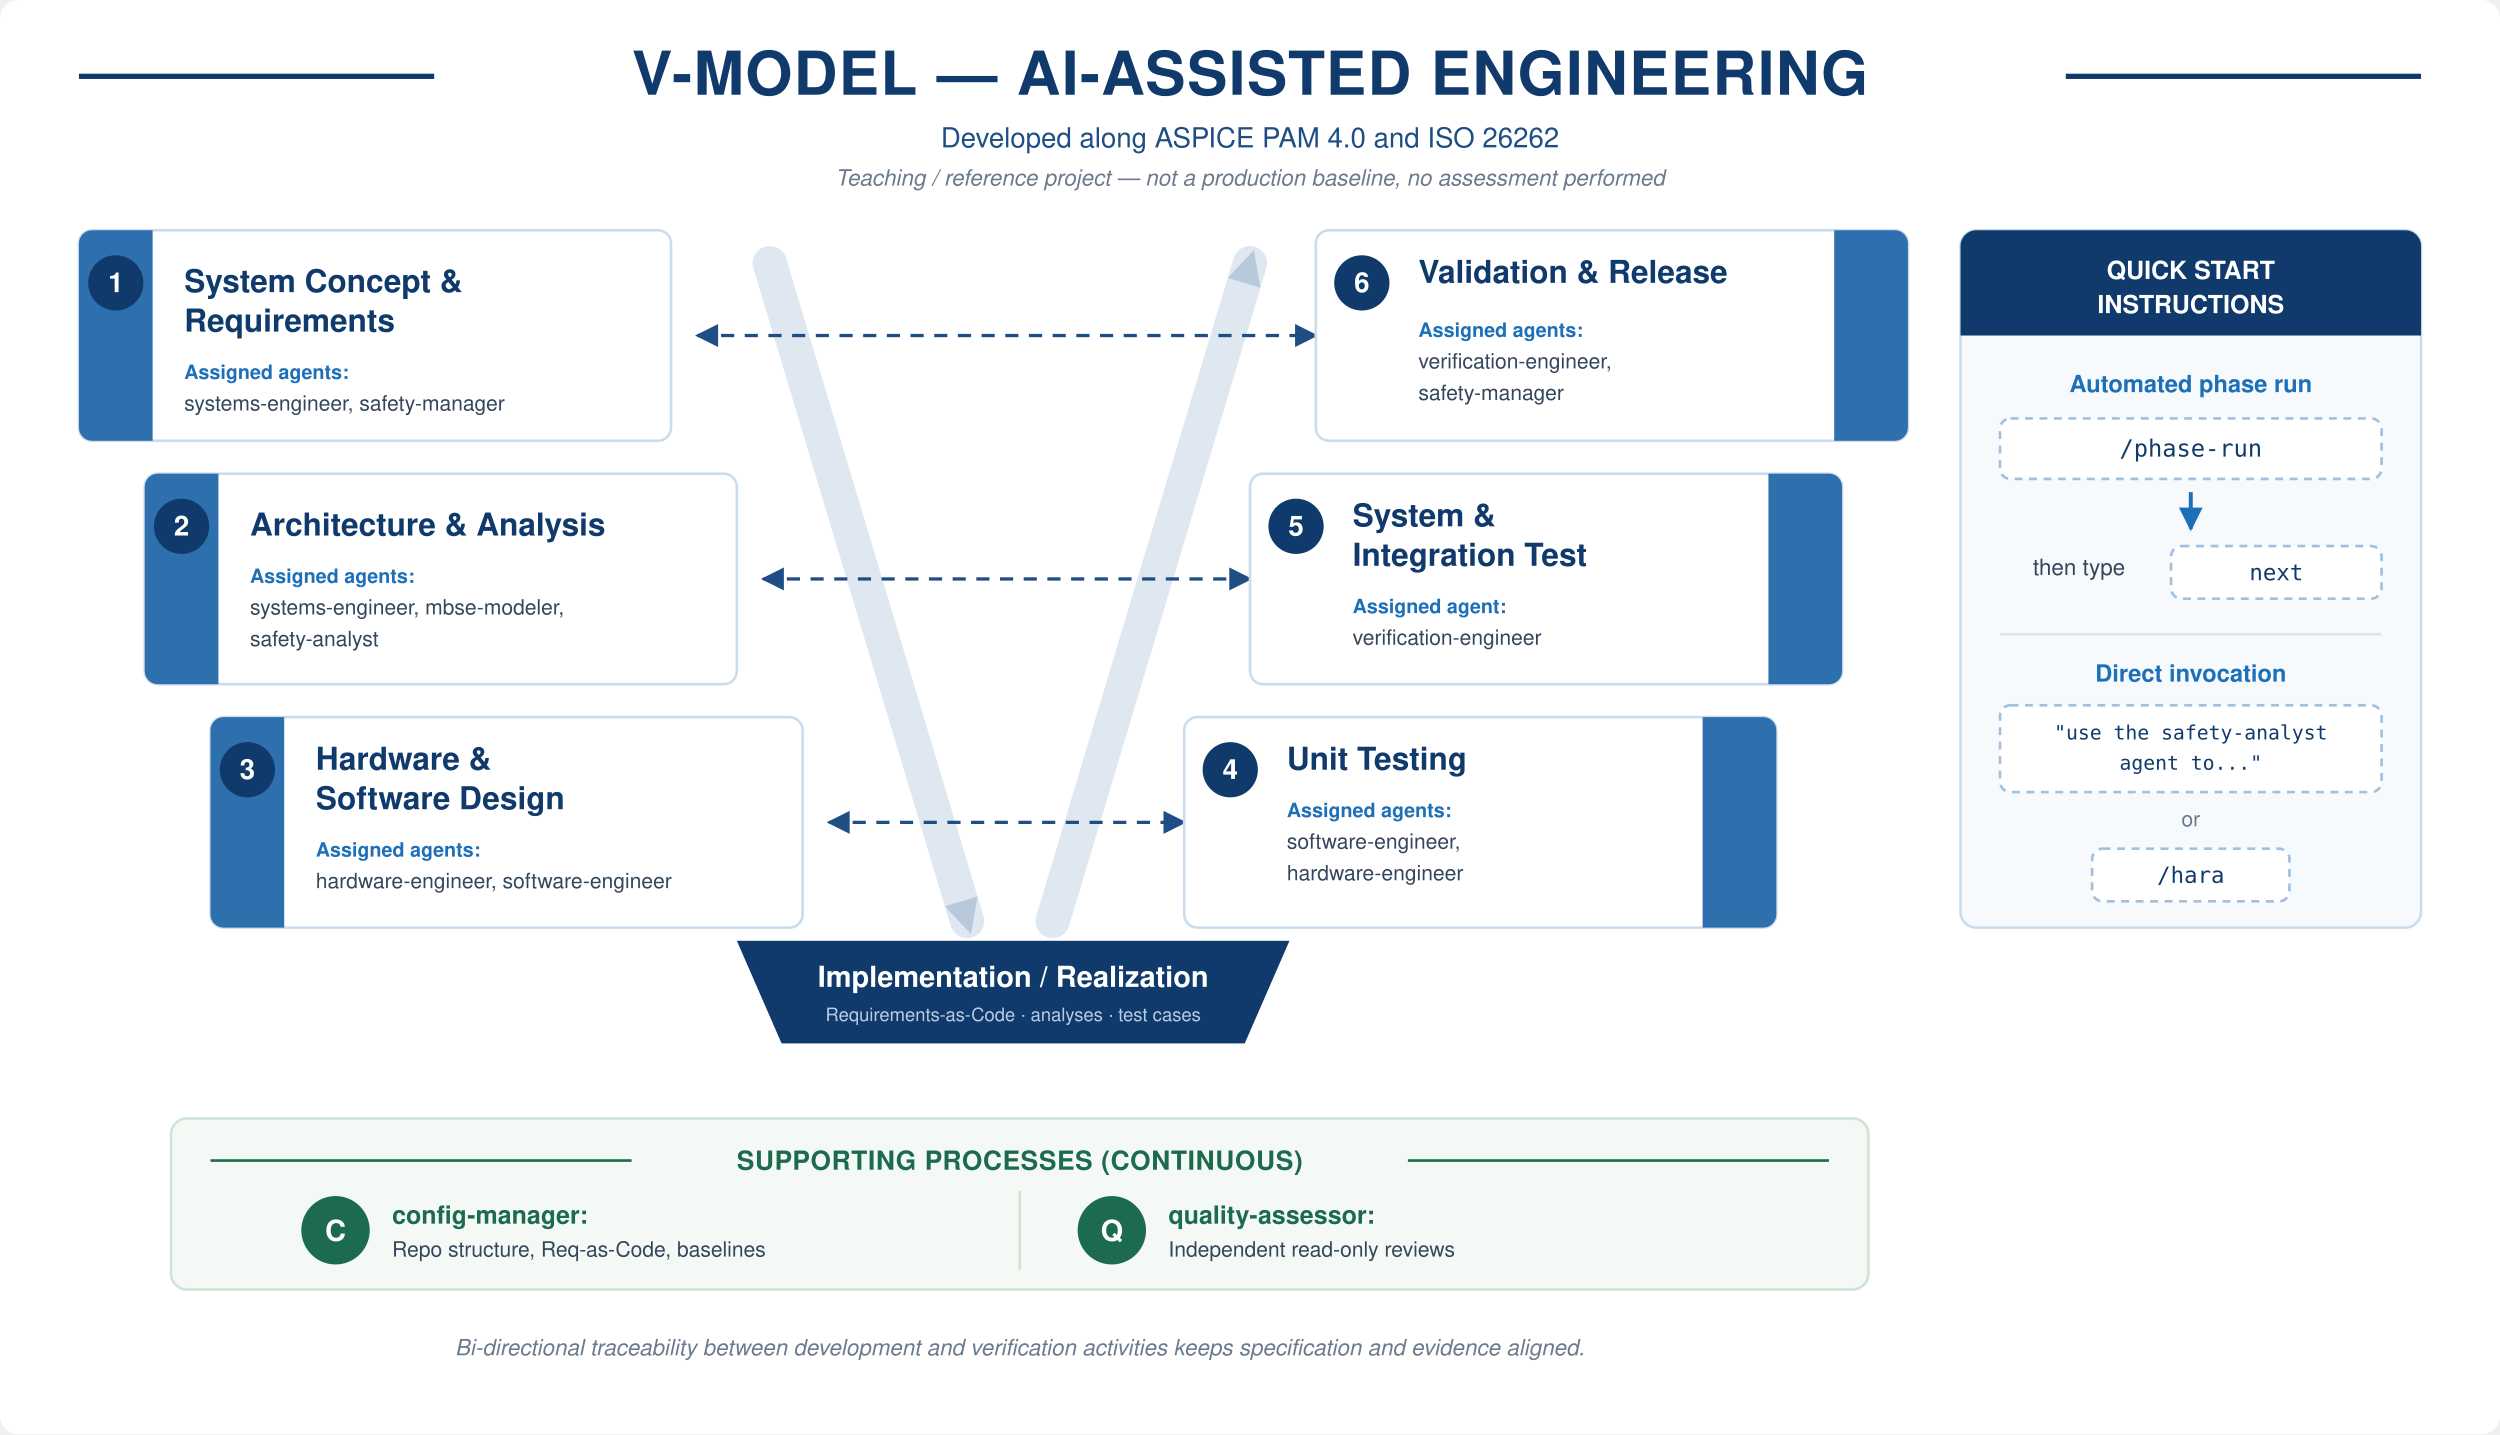
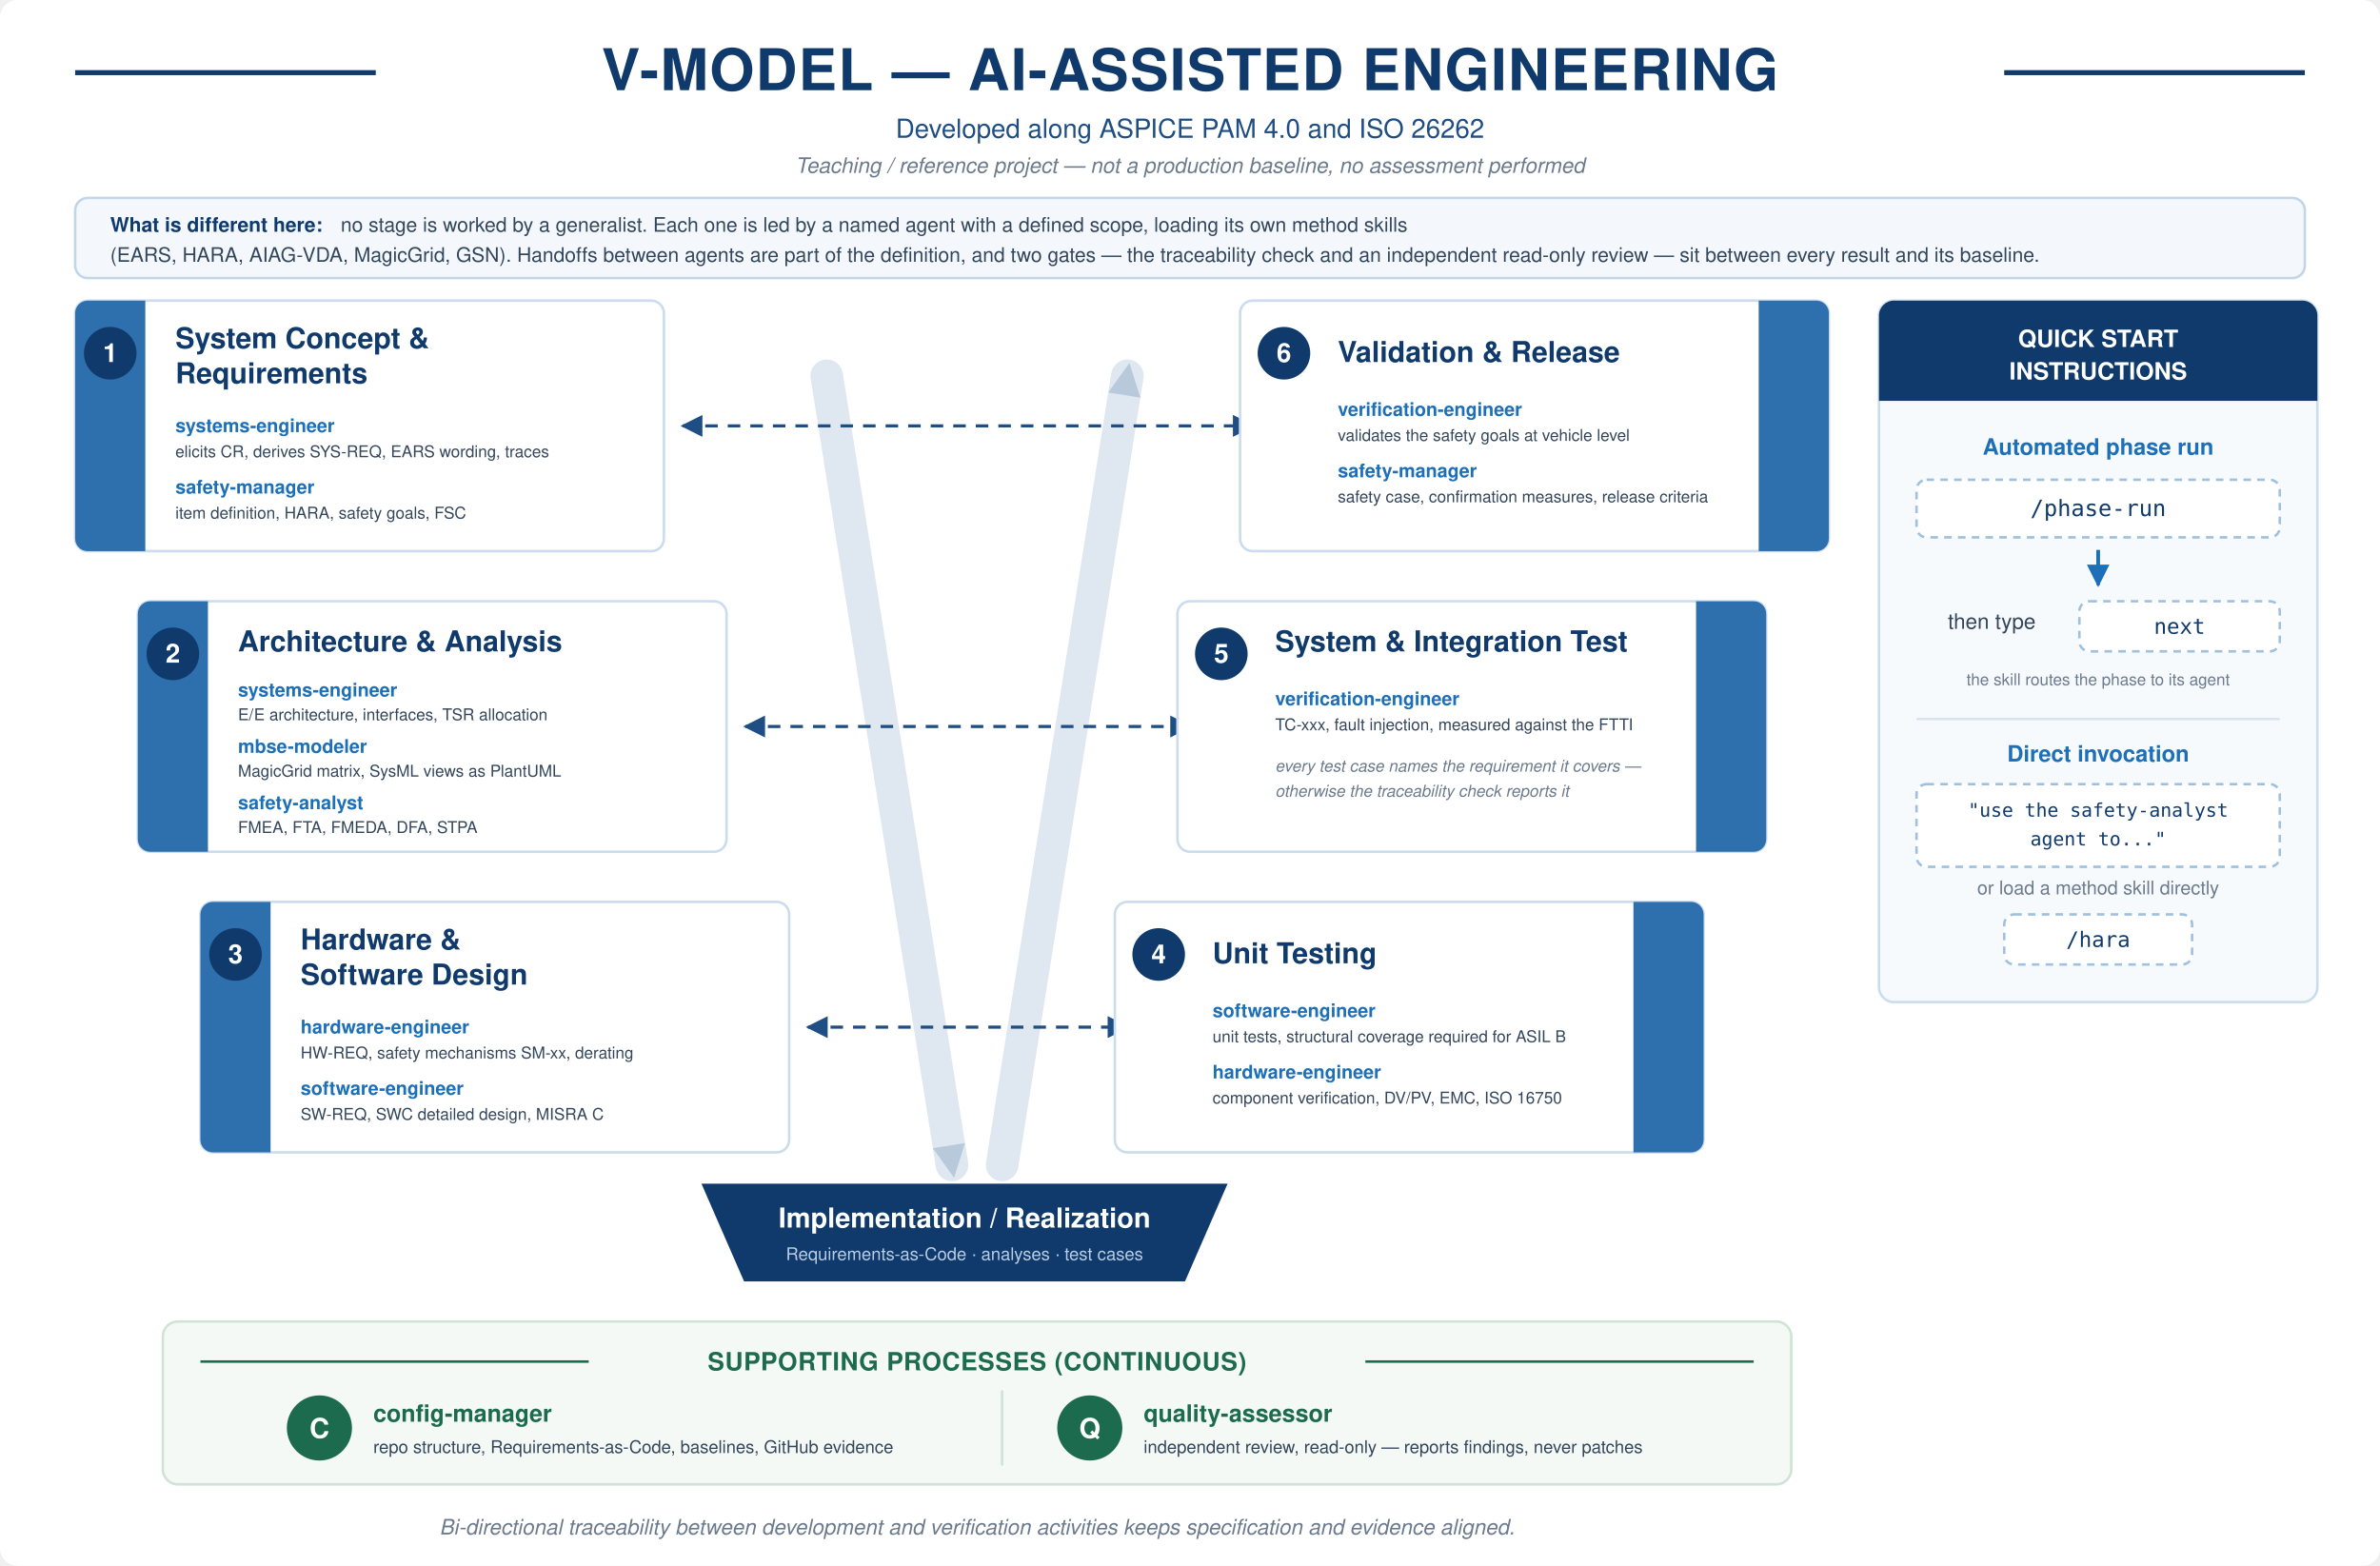
- <svg xmlns="http://www.w3.org/2000/svg" viewBox="0 0 1900 1090" width="1900" height="1090" font-family="Helvetica Neue, Helvetica, Arial, sans-serif">
+ <svg xmlns="http://www.w3.org/2000/svg" viewBox="0 0 1900 1250" width="1900" height="1250" font-family="Helvetica Neue, Helvetica, Arial, sans-serif">
  <defs>
    <marker id="arrow" viewBox="0 0 10 10" refX="9" refY="5" markerWidth="7" markerHeight="7" orient="auto-start-reverse">
      <path d="M 0 0 L 10 5 L 0 10 z" fill="#1F4E85" />
    </marker>
    <marker id="arrowThick" viewBox="0 0 10 10" refX="6" refY="5" markerWidth="26" markerHeight="26" markerUnits="userSpaceOnUse" orient="auto-start-reverse">
      <path d="M 0 0 L 10 5 L 0 10 z" fill="#B9C9DC" />
    </marker>
    <marker id="arrowDown" viewBox="0 0 10 10" refX="9" refY="5" markerWidth="6" markerHeight="6" orient="auto">
      <path d="M 0 0 L 10 5 L 0 10 z" fill="#1D6FB8" />
    </marker>
  </defs>
-   <rect x="0" y="0" width="1900" height="1090" rx="14" fill="#FFFFFF" />
-   <line x1="60" y1="58" x2="330" y2="58" stroke="#0F3A6B" stroke-width="4" />
-   <line x1="1570" y1="58" x2="1840" y2="58" stroke="#0F3A6B" stroke-width="4" />
+   <rect x="0" y="0" width="1900" height="1250" rx="14" fill="#FFFFFF" />
+   <line x1="60" y1="58" x2="300" y2="58" stroke="#0F3A6B" stroke-width="4" />
+   <line x1="1600" y1="58" x2="1840" y2="58" stroke="#0F3A6B" stroke-width="4" />
  <text x="950" y="72" text-anchor="middle" font-size="46" font-weight="700" fill="#0F3A6B" letter-spacing="1">V-MODEL — AI-ASSISTED ENGINEERING</text>
-   <text x="950" y="112" text-anchor="middle" font-size="21" fill="#1F4E85">Developed along ASPICE PAM 4.0 and ISO 26262</text>
-   <text x="950" y="141" text-anchor="middle" font-size="17" fill="#6B7A8D" font-style="italic">Teaching / reference project — not a production baseline, no assessment performed</text>
-   <path d="M 585 200 L 735 700" stroke="#DFE7F0" stroke-width="26" stroke-linecap="round" fill="none" marker-end="url(#arrowThick)" />
-   <path d="M 800 700 L 950 200" stroke="#DFE7F0" stroke-width="26" stroke-linecap="round" fill="none" marker-end="url(#arrowThick)" />
-   <line x1="530" y1="255" x2="1000" y2="255" stroke="#1F4E85" stroke-width="2.5" stroke-dasharray="10 8" marker-start="url(#arrow)" marker-end="url(#arrow)" />
-   <line x1="580" y1="440" x2="950" y2="440" stroke="#1F4E85" stroke-width="2.5" stroke-dasharray="10 8" marker-start="url(#arrow)" marker-end="url(#arrow)" />
-   <line x1="630" y1="625" x2="900" y2="625" stroke="#1F4E85" stroke-width="2.5" stroke-dasharray="10 8" marker-start="url(#arrow)" marker-end="url(#arrow)" />
+   <text x="950" y="110" text-anchor="middle" font-size="21" fill="#1F4E85">Developed along ASPICE PAM 4.0 and ISO 26262</text>
+   <text x="950" y="138" text-anchor="middle" font-size="17" fill="#6B7A8D" font-style="italic">Teaching / reference project — not a production baseline, no assessment performed</text>
+   <rect x="60" y="158" width="1780" height="64" rx="10" fill="#F4F8FC" stroke="#C3D6E8" stroke-width="2" />
+   <text x="88" y="185" font-size="16" font-weight="700" fill="#0F3A6B">What is different here:</text>
+   <text x="272" y="185" font-size="16" fill="#33465C">no stage is worked by a generalist. Each one is led by a named agent with a defined scope, loading its own method skills</text>
+   <text x="88" y="209" font-size="16" fill="#33465C">(EARS, HARA, AIAG-VDA, MagicGrid, GSN). Handoffs between agents are part of the definition, and two gates — the traceability check and an independent read-only review — sit between every result and its baseline.</text>
+   <path d="M 660 300 L 760 930" stroke="#DFE7F0" stroke-width="26" stroke-linecap="round" fill="none" marker-end="url(#arrowThick)" />
+   <path d="M 800 930 L 900 300" stroke="#DFE7F0" stroke-width="26" stroke-linecap="round" fill="none" marker-end="url(#arrowThick)" />
+   <line x1="545" y1="340" x2="1000" y2="340" stroke="#1F4E85" stroke-width="2.5" stroke-dasharray="10 8" marker-start="url(#arrow)" marker-end="url(#arrow)" />
+   <line x1="595" y1="580" x2="950" y2="580" stroke="#1F4E85" stroke-width="2.5" stroke-dasharray="10 8" marker-start="url(#arrow)" marker-end="url(#arrow)" />
+   <line x1="645" y1="820" x2="900" y2="820" stroke="#1F4E85" stroke-width="2.5" stroke-dasharray="10 8" marker-start="url(#arrow)" marker-end="url(#arrow)" />
  <g>
-     <rect x="60" y="175" width="450" height="160" rx="10" fill="#FFFFFF" stroke="#CBDCEE" stroke-width="2" />
-     <path d="M 60 185 a10 10 0 0 1 10 -10 h 46 v 160 h -46 a10 10 0 0 1 -10 -10 z" fill="#2E6FAE" />
-     <circle cx="88" cy="215" r="21" fill="#0F3A6B" />
-     <text x="88" y="222" text-anchor="middle" font-size="21" font-weight="700" fill="#FFFFFF">1</text>
-     <text x="140" y="222" font-size="24" font-weight="700" fill="#0F3A6B">System Concept &amp;</text>
-     <text x="140" y="252" font-size="24" font-weight="700" fill="#0F3A6B">Requirements</text>
-     <text x="140" y="288" font-size="15" font-weight="700" fill="#1D6FB8">Assigned agents:</text>
-     <text x="140" y="312" font-size="16" fill="#33465C">systems-engineer, safety-manager</text>
+     <rect x="60" y="240" width="470" height="200" rx="10" fill="#FFFFFF" stroke="#CBDCEE" stroke-width="2" />
+     <path d="M 60 250 a10 10 0 0 1 10 -10 h 46 v 200 h -46 a10 10 0 0 1 -10 -10 z" fill="#2E6FAE" />
+     <circle cx="88" cy="282" r="21" fill="#0F3A6B" />
+     <text x="88" y="289" text-anchor="middle" font-size="21" font-weight="700" fill="#FFFFFF">1</text>
+     <text x="140" y="278" font-size="23" font-weight="700" fill="#0F3A6B">System Concept &amp;</text>
+     <text x="140" y="306" font-size="23" font-weight="700" fill="#0F3A6B">Requirements</text>
+     <text x="140" y="345" font-size="15" font-weight="700" fill="#1D6FB8">systems-engineer</text>
+     <text x="140" y="365" font-size="13" fill="#33465C">elicits CR, derives SYS-REQ, EARS wording, traces</text>
+     <text x="140" y="394" font-size="15" font-weight="700" fill="#1D6FB8">safety-manager</text>
+     <text x="140" y="414" font-size="13" fill="#33465C">item definition, HARA, safety goals, FSC</text>
  </g>
  <g>
-     <rect x="110" y="360" width="450" height="160" rx="10" fill="#FFFFFF" stroke="#CBDCEE" stroke-width="2" />
-     <path d="M 110 370 a10 10 0 0 1 10 -10 h 46 v 160 h -46 a10 10 0 0 1 -10 -10 z" fill="#2E6FAE" />
-     <circle cx="138" cy="400" r="21" fill="#0F3A6B" />
-     <text x="138" y="407" text-anchor="middle" font-size="21" font-weight="700" fill="#FFFFFF">2</text>
-     <text x="190" y="407" font-size="24" font-weight="700" fill="#0F3A6B">Architecture &amp; Analysis</text>
-     <text x="190" y="443" font-size="15" font-weight="700" fill="#1D6FB8">Assigned agents:</text>
-     <text x="190" y="467" font-size="16" fill="#33465C">systems-engineer, mbse-modeler,</text>
-     <text x="190" y="491" font-size="16" fill="#33465C">safety-analyst</text>
+     <rect x="110" y="480" width="470" height="200" rx="10" fill="#FFFFFF" stroke="#CBDCEE" stroke-width="2" />
+     <path d="M 110 490 a10 10 0 0 1 10 -10 h 46 v 200 h -46 a10 10 0 0 1 -10 -10 z" fill="#2E6FAE" />
+     <circle cx="138" cy="522" r="21" fill="#0F3A6B" />
+     <text x="138" y="529" text-anchor="middle" font-size="21" font-weight="700" fill="#FFFFFF">2</text>
+     <text x="190" y="520" font-size="23" font-weight="700" fill="#0F3A6B">Architecture &amp; Analysis</text>
+     <text x="190" y="556" font-size="15" font-weight="700" fill="#1D6FB8">systems-engineer</text>
+     <text x="190" y="575" font-size="13" fill="#33465C">E/E architecture, interfaces, TSR allocation</text>
+     <text x="190" y="601" font-size="15" font-weight="700" fill="#1D6FB8">mbse-modeler</text>
+     <text x="190" y="620" font-size="13" fill="#33465C">MagicGrid matrix, SysML views as PlantUML</text>
+     <text x="190" y="646" font-size="15" font-weight="700" fill="#1D6FB8">safety-analyst</text>
+     <text x="190" y="665" font-size="13" fill="#33465C">FMEA, FTA, FMEDA, DFA, STPA</text>
  </g>
  <g>
-     <rect x="160" y="545" width="450" height="160" rx="10" fill="#FFFFFF" stroke="#CBDCEE" stroke-width="2" />
-     <path d="M 160 555 a10 10 0 0 1 10 -10 h 46 v 160 h -46 a10 10 0 0 1 -10 -10 z" fill="#2E6FAE" />
-     <circle cx="188" cy="585" r="21" fill="#0F3A6B" />
-     <text x="188" y="592" text-anchor="middle" font-size="21" font-weight="700" fill="#FFFFFF">3</text>
-     <text x="240" y="585" font-size="24" font-weight="700" fill="#0F3A6B">Hardware &amp;</text>
-     <text x="240" y="615" font-size="24" font-weight="700" fill="#0F3A6B">Software Design</text>
-     <text x="240" y="651" font-size="15" font-weight="700" fill="#1D6FB8">Assigned agents:</text>
-     <text x="240" y="675" font-size="16" fill="#33465C">hardware-engineer, software-engineer</text>
+     <rect x="160" y="720" width="470" height="200" rx="10" fill="#FFFFFF" stroke="#CBDCEE" stroke-width="2" />
+     <path d="M 160 730 a10 10 0 0 1 10 -10 h 46 v 200 h -46 a10 10 0 0 1 -10 -10 z" fill="#2E6FAE" />
+     <circle cx="188" cy="762" r="21" fill="#0F3A6B" />
+     <text x="188" y="769" text-anchor="middle" font-size="21" font-weight="700" fill="#FFFFFF">3</text>
+     <text x="240" y="758" font-size="23" font-weight="700" fill="#0F3A6B">Hardware &amp;</text>
+     <text x="240" y="786" font-size="23" font-weight="700" fill="#0F3A6B">Software Design</text>
+     <text x="240" y="825" font-size="15" font-weight="700" fill="#1D6FB8">hardware-engineer</text>
+     <text x="240" y="845" font-size="13" fill="#33465C">HW-REQ, safety mechanisms SM-xx, derating</text>
+     <text x="240" y="874" font-size="15" font-weight="700" fill="#1D6FB8">software-engineer</text>
+     <text x="240" y="894" font-size="13" fill="#33465C">SW-REQ, SWC detailed design, MISRA C</text>
  </g>
  <g>
-     <rect x="1000" y="175" width="450" height="160" rx="10" fill="#FFFFFF" stroke="#CBDCEE" stroke-width="2" />
-     <path d="M 1394 175 h 46 a10 10 0 0 1 10 10 v 140 a10 10 0 0 1 -10 10 h -46 z" fill="#2E6FAE" />
-     <circle cx="1035" cy="215" r="21" fill="#0F3A6B" />
-     <text x="1035" y="222" text-anchor="middle" font-size="21" font-weight="700" fill="#FFFFFF">6</text>
-     <text x="1078" y="215" font-size="24" font-weight="700" fill="#0F3A6B">Validation &amp; Release</text>
-     <text x="1078" y="256" font-size="15" font-weight="700" fill="#1D6FB8">Assigned agents:</text>
-     <text x="1078" y="280" font-size="16" fill="#33465C">verification-engineer,</text>
-     <text x="1078" y="304" font-size="16" fill="#33465C">safety-manager</text>
+     <rect x="990" y="240" width="470" height="200" rx="10" fill="#FFFFFF" stroke="#CBDCEE" stroke-width="2" />
+     <path d="M 1404 240 h 46 a10 10 0 0 1 10 10 v 180 a10 10 0 0 1 -10 10 h -46 z" fill="#2E6FAE" />
+     <circle cx="1025" cy="282" r="21" fill="#0F3A6B" />
+     <text x="1025" y="289" text-anchor="middle" font-size="21" font-weight="700" fill="#FFFFFF">6</text>
+     <text x="1068" y="289" font-size="23" font-weight="700" fill="#0F3A6B">Validation &amp; Release</text>
+     <text x="1068" y="332" font-size="15" font-weight="700" fill="#1D6FB8">verification-engineer</text>
+     <text x="1068" y="352" font-size="13" fill="#33465C">validates the safety goals at vehicle level</text>
+     <text x="1068" y="381" font-size="15" font-weight="700" fill="#1D6FB8">safety-manager</text>
+     <text x="1068" y="401" font-size="13" fill="#33465C">safety case, confirmation measures, release criteria</text>
  </g>
  <g>
-     <rect x="950" y="360" width="450" height="160" rx="10" fill="#FFFFFF" stroke="#CBDCEE" stroke-width="2" />
-     <path d="M 1344 360 h 46 a10 10 0 0 1 10 10 v 140 a10 10 0 0 1 -10 10 h -46 z" fill="#2E6FAE" />
-     <circle cx="985" cy="400" r="21" fill="#0F3A6B" />
-     <text x="985" y="407" text-anchor="middle" font-size="21" font-weight="700" fill="#FFFFFF">5</text>
-     <text x="1028" y="400" font-size="24" font-weight="700" fill="#0F3A6B">System &amp;</text>
-     <text x="1028" y="430" font-size="24" font-weight="700" fill="#0F3A6B">Integration Test</text>
-     <text x="1028" y="466" font-size="15" font-weight="700" fill="#1D6FB8">Assigned agent:</text>
-     <text x="1028" y="490" font-size="16" fill="#33465C">verification-engineer</text>
+     <rect x="940" y="480" width="470" height="200" rx="10" fill="#FFFFFF" stroke="#CBDCEE" stroke-width="2" />
+     <path d="M 1354 480 h 46 a10 10 0 0 1 10 10 v 180 a10 10 0 0 1 -10 10 h -46 z" fill="#2E6FAE" />
+     <circle cx="975" cy="522" r="21" fill="#0F3A6B" />
+     <text x="975" y="529" text-anchor="middle" font-size="21" font-weight="700" fill="#FFFFFF">5</text>
+     <text x="1018" y="520" font-size="23" font-weight="700" fill="#0F3A6B">System &amp; Integration Test</text>
+     <text x="1018" y="563" font-size="15" font-weight="700" fill="#1D6FB8">verification-engineer</text>
+     <text x="1018" y="583" font-size="13" fill="#33465C">TC-xxx, fault injection, measured against the FTTI</text>
+     <text x="1018" y="616" font-size="13" fill="#6B7A8D" font-style="italic">every test case names the requirement it covers —</text>
+     <text x="1018" y="636" font-size="13" fill="#6B7A8D" font-style="italic">otherwise the traceability check reports it</text>
  </g>
  <g>
-     <rect x="900" y="545" width="450" height="160" rx="10" fill="#FFFFFF" stroke="#CBDCEE" stroke-width="2" />
-     <path d="M 1294 545 h 46 a10 10 0 0 1 10 10 v 140 a10 10 0 0 1 -10 10 h -46 z" fill="#2E6FAE" />
-     <circle cx="935" cy="585" r="21" fill="#0F3A6B" />
-     <text x="935" y="592" text-anchor="middle" font-size="21" font-weight="700" fill="#FFFFFF">4</text>
-     <text x="978" y="585" font-size="24" font-weight="700" fill="#0F3A6B">Unit Testing</text>
-     <text x="978" y="621" font-size="15" font-weight="700" fill="#1D6FB8">Assigned agents:</text>
-     <text x="978" y="645" font-size="16" fill="#33465C">software-engineer,</text>
-     <text x="978" y="669" font-size="16" fill="#33465C">hardware-engineer</text>
+     <rect x="890" y="720" width="470" height="200" rx="10" fill="#FFFFFF" stroke="#CBDCEE" stroke-width="2" />
+     <path d="M 1304 720 h 46 a10 10 0 0 1 10 10 v 180 a10 10 0 0 1 -10 10 h -46 z" fill="#2E6FAE" />
+     <circle cx="925" cy="762" r="21" fill="#0F3A6B" />
+     <text x="925" y="769" text-anchor="middle" font-size="21" font-weight="700" fill="#FFFFFF">4</text>
+     <text x="968" y="769" font-size="23" font-weight="700" fill="#0F3A6B">Unit Testing</text>
+     <text x="968" y="812" font-size="15" font-weight="700" fill="#1D6FB8">software-engineer</text>
+     <text x="968" y="832" font-size="13" fill="#33465C">unit tests, structural coverage required for ASIL B</text>
+     <text x="968" y="861" font-size="15" font-weight="700" fill="#1D6FB8">hardware-engineer</text>
+     <text x="968" y="881" font-size="13" fill="#33465C">component verification, DV/PV, EMC, ISO 16750</text>
  </g>
-   <path d="M 560 715 h 420 l -34 78 h -352 z" fill="#0F3A6B" />
-   <text x="770" y="750" text-anchor="middle" font-size="22" font-weight="700" fill="#FFFFFF">Implementation / Realization</text>
-   <text x="770" y="776" text-anchor="middle" font-size="14" fill="#B9CCE4">Requirements-as-Code · analyses · test cases</text>
-   <rect x="1490" y="175" width="350" height="530" rx="12" fill="#F7FAFD" stroke="#CBDCEE" stroke-width="2" />
-   <path d="M 1490 187 a12 12 0 0 1 12 -12 h 326 a12 12 0 0 1 12 12 v 68 h -350 z" fill="#0F3A6B" />
-   <text x="1665" y="212" text-anchor="middle" font-size="19" font-weight="700" fill="#FFFFFF">QUICK START</text>
-   <text x="1665" y="238" text-anchor="middle" font-size="19" font-weight="700" fill="#FFFFFF">INSTRUCTIONS</text>
-   <text x="1665" y="298" text-anchor="middle" font-size="18" font-weight="700" fill="#1D6FB8">Automated phase run</text>
-   <rect x="1520" y="318" width="290" height="46" rx="8" fill="#FFFFFF" stroke="#9FC0DE" stroke-width="2" stroke-dasharray="6 5" />
-   <text x="1665" y="347" text-anchor="middle" font-size="18" font-family="Menlo, Consolas, monospace" fill="#0F3A6B">/phase-run</text>
-   <line x1="1665" y1="374" x2="1665" y2="402" stroke="#1D6FB8" stroke-width="3" marker-end="url(#arrowDown)" />
-   <text x="1545" y="437" font-size="17" fill="#33465C">then type</text>
-   <rect x="1650" y="415" width="160" height="40" rx="8" fill="#FFFFFF" stroke="#9FC0DE" stroke-width="2" stroke-dasharray="6 5" />
-   <text x="1730" y="441" text-anchor="middle" font-size="17" font-family="Menlo, Consolas, monospace" fill="#0F3A6B">next</text>
-   <line x1="1520" y1="482" x2="1810" y2="482" stroke="#D8E3EF" stroke-width="2" />
-   <text x="1665" y="518" text-anchor="middle" font-size="18" font-weight="700" fill="#1D6FB8">Direct invocation</text>
-   <rect x="1520" y="536" width="290" height="66" rx="8" fill="#FFFFFF" stroke="#9FC0DE" stroke-width="2" stroke-dasharray="6 5" />
-   <text x="1665" y="562" text-anchor="middle" font-size="15" font-family="Menlo, Consolas, monospace" fill="#0F3A6B">"use the safety-analyst</text>
-   <text x="1665" y="585" text-anchor="middle" font-size="15" font-family="Menlo, Consolas, monospace" fill="#0F3A6B">agent to..."</text>
-   <text x="1665" y="628" text-anchor="middle" font-size="16" fill="#6B7A8D">or</text>
-   <rect x="1590" y="645" width="150" height="40" rx="8" fill="#FFFFFF" stroke="#9FC0DE" stroke-width="2" stroke-dasharray="6 5" />
-   <text x="1665" y="671" text-anchor="middle" font-size="17" font-family="Menlo, Consolas, monospace" fill="#0F3A6B">/hara</text>
-   <rect x="130" y="850" width="1290" height="130" rx="12" fill="#F4F9F5" stroke="#CFE3D6" stroke-width="2" />
-   <line x1="160" y1="882" x2="480" y2="882" stroke="#1D6B4E" stroke-width="2" />
-   <line x1="1070" y1="882" x2="1390" y2="882" stroke="#1D6B4E" stroke-width="2" />
-   <text x="775" y="889" text-anchor="middle" font-size="20" font-weight="700" fill="#1D6B4E" letter-spacing="0.5">SUPPORTING PROCESSES (CONTINUOUS)</text>
-   <circle cx="255" cy="935" r="26" fill="#1D6B4E" />
-   <text x="255" y="943" text-anchor="middle" font-size="22" font-weight="700" fill="#FFFFFF">C</text>
-   <text x="298" y="930" font-size="19" font-weight="700" fill="#1D6B4E">config-manager:</text>
-   <text x="298" y="955" font-size="16" fill="#33465C">Repo structure, Req-as-Code, baselines</text>
-   <line x1="775" y1="905" x2="775" y2="965" stroke="#CFE3D6" stroke-width="2" />
-   <circle cx="845" cy="935" r="26" fill="#1D6B4E" />
-   <text x="845" y="943" text-anchor="middle" font-size="22" font-weight="700" fill="#FFFFFF">Q</text>
-   <text x="888" y="930" font-size="19" font-weight="700" fill="#1D6B4E">quality-assessor:</text>
-   <text x="888" y="955" font-size="16" fill="#33465C">Independent read-only reviews</text>
-   <text x="775" y="1030" text-anchor="middle" font-size="17" font-style="italic" fill="#6B7A8D">Bi-directional traceability between development and verification activities keeps specification and evidence aligned.</text>
+   <path d="M 560 945 h 420 l -34 78 h -352 z" fill="#0F3A6B" />
+   <text x="770" y="980" text-anchor="middle" font-size="22" font-weight="700" fill="#FFFFFF">Implementation / Realization</text>
+   <text x="770" y="1006" text-anchor="middle" font-size="14" fill="#B9CCE4">Requirements-as-Code · analyses · test cases</text>
+   <rect x="1500" y="240" width="350" height="560" rx="12" fill="#F7FAFD" stroke="#CBDCEE" stroke-width="2" />
+   <path d="M 1500 252 a12 12 0 0 1 12 -12 h 326 a12 12 0 0 1 12 12 v 68 h -350 z" fill="#0F3A6B" />
+   <text x="1675" y="277" text-anchor="middle" font-size="19" font-weight="700" fill="#FFFFFF">QUICK START</text>
+   <text x="1675" y="303" text-anchor="middle" font-size="19" font-weight="700" fill="#FFFFFF">INSTRUCTIONS</text>
+   <text x="1675" y="363" text-anchor="middle" font-size="18" font-weight="700" fill="#1D6FB8">Automated phase run</text>
+   <rect x="1530" y="383" width="290" height="46" rx="8" fill="#FFFFFF" stroke="#9FC0DE" stroke-width="2" stroke-dasharray="6 5" />
+   <text x="1675" y="412" text-anchor="middle" font-size="18" font-family="Menlo, Consolas, monospace" fill="#0F3A6B">/phase-run</text>
+   <line x1="1675" y1="439" x2="1675" y2="467" stroke="#1D6FB8" stroke-width="3" marker-end="url(#arrowDown)" />
+   <text x="1555" y="502" font-size="17" fill="#33465C">then type</text>
+   <rect x="1660" y="480" width="160" height="40" rx="8" fill="#FFFFFF" stroke="#9FC0DE" stroke-width="2" stroke-dasharray="6 5" />
+   <text x="1740" y="506" text-anchor="middle" font-size="17" font-family="Menlo, Consolas, monospace" fill="#0F3A6B">next</text>
+   <text x="1675" y="547" text-anchor="middle" font-size="13" fill="#6B7A8D">the skill routes the phase to its agent</text>
+   <line x1="1530" y1="574" x2="1820" y2="574" stroke="#D8E3EF" stroke-width="2" />
+   <text x="1675" y="608" text-anchor="middle" font-size="18" font-weight="700" fill="#1D6FB8">Direct invocation</text>
+   <rect x="1530" y="626" width="290" height="66" rx="8" fill="#FFFFFF" stroke="#9FC0DE" stroke-width="2" stroke-dasharray="6 5" />
+   <text x="1675" y="652" text-anchor="middle" font-size="15" font-family="Menlo, Consolas, monospace" fill="#0F3A6B">"use the safety-analyst</text>
+   <text x="1675" y="675" text-anchor="middle" font-size="15" font-family="Menlo, Consolas, monospace" fill="#0F3A6B">agent to..."</text>
+   <text x="1675" y="714" text-anchor="middle" font-size="15" fill="#6B7A8D">or load a method skill directly</text>
+   <rect x="1600" y="730" width="150" height="40" rx="8" fill="#FFFFFF" stroke="#9FC0DE" stroke-width="2" stroke-dasharray="6 5" />
+   <text x="1675" y="756" text-anchor="middle" font-size="17" font-family="Menlo, Consolas, monospace" fill="#0F3A6B">/hara</text>
+   <rect x="130" y="1055" width="1300" height="130" rx="12" fill="#F4F9F5" stroke="#CFE3D6" stroke-width="2" />
+   <line x1="160" y1="1087" x2="470" y2="1087" stroke="#1D6B4E" stroke-width="2" />
+   <line x1="1090" y1="1087" x2="1400" y2="1087" stroke="#1D6B4E" stroke-width="2" />
+   <text x="780" y="1094" text-anchor="middle" font-size="20" font-weight="700" fill="#1D6B4E" letter-spacing="0.5">SUPPORTING PROCESSES (CONTINUOUS)</text>
+   <circle cx="255" cy="1140" r="26" fill="#1D6B4E" />
+   <text x="255" y="1148" text-anchor="middle" font-size="22" font-weight="700" fill="#FFFFFF">C</text>
+   <text x="298" y="1135" font-size="19" font-weight="700" fill="#1D6B4E">config-manager</text>
+   <text x="298" y="1160" font-size="14" fill="#33465C">repo structure, Requirements-as-Code, baselines, GitHub evidence</text>
+   <line x1="800" y1="1110" x2="800" y2="1170" stroke="#CFE3D6" stroke-width="2" />
+   <circle cx="870" cy="1140" r="26" fill="#1D6B4E" />
+   <text x="870" y="1148" text-anchor="middle" font-size="22" font-weight="700" fill="#FFFFFF">Q</text>
+   <text x="913" y="1135" font-size="19" font-weight="700" fill="#1D6B4E">quality-assessor</text>
+   <text x="913" y="1160" font-size="14" fill="#33465C">independent review, read-only — reports findings, never patches</text>
+   <text x="780" y="1225" text-anchor="middle" font-size="17" font-style="italic" fill="#6B7A8D">Bi-directional traceability between development and verification activities keeps specification and evidence aligned.</text>
</svg>
